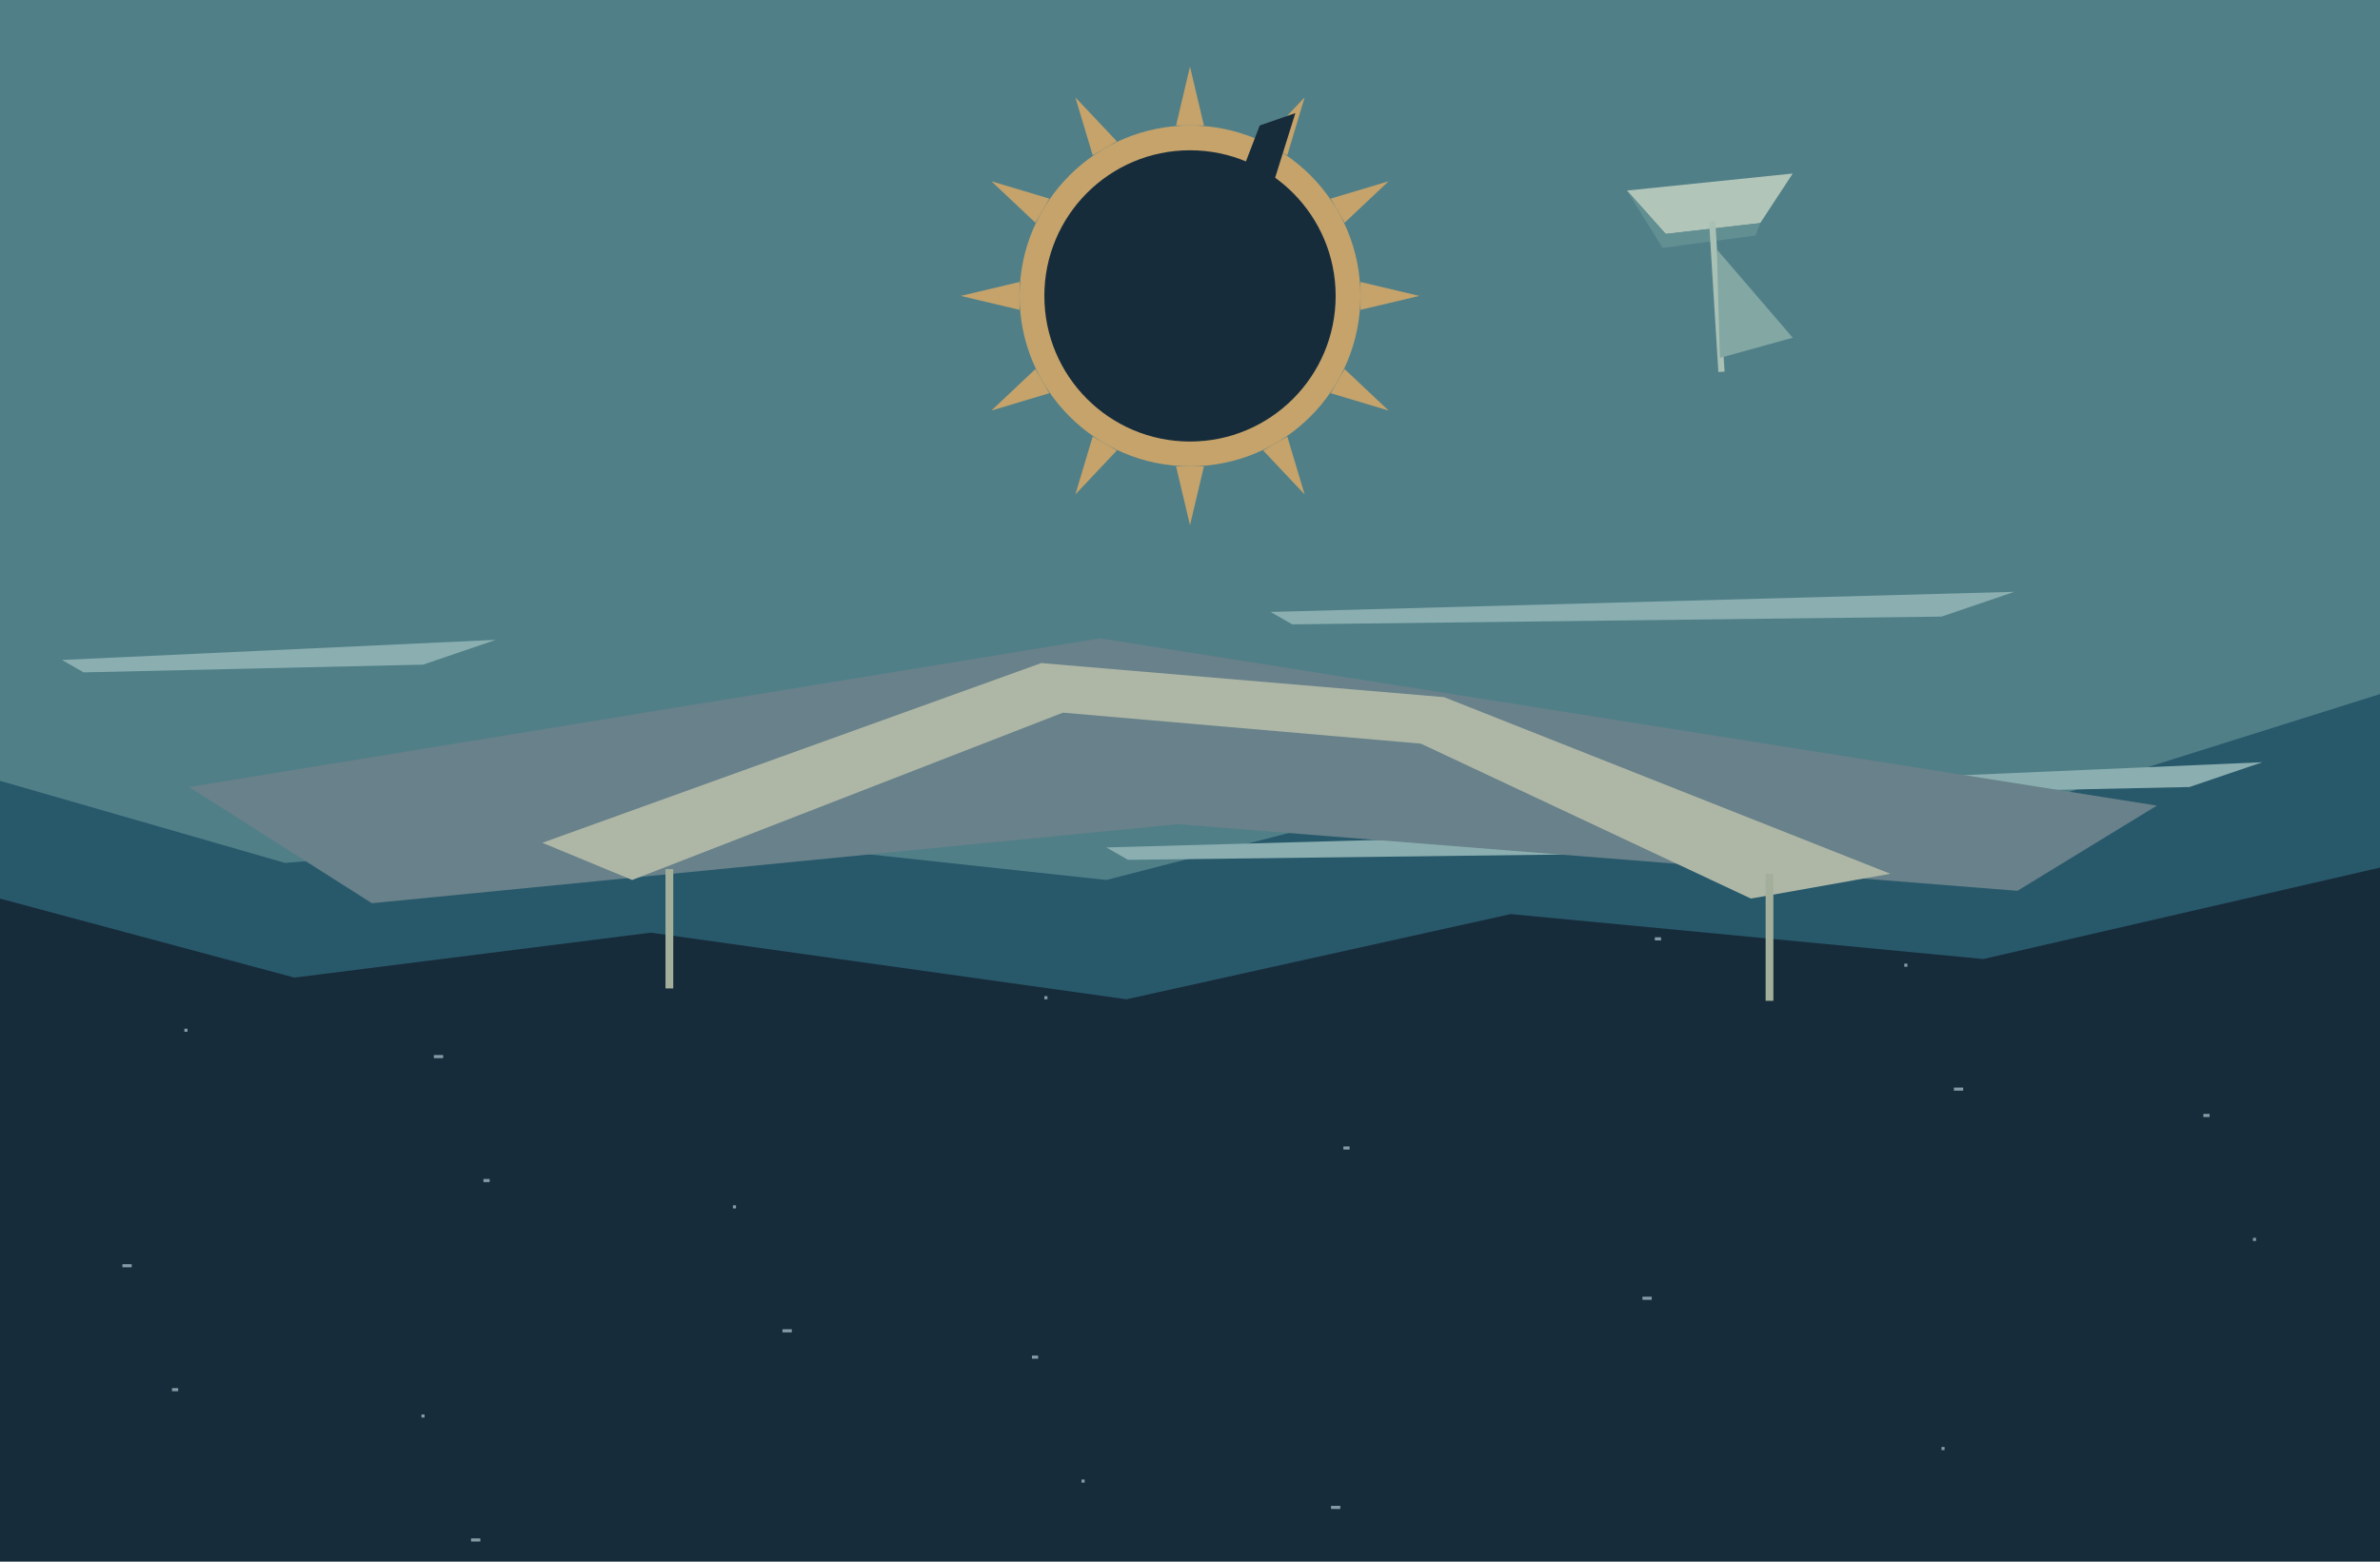
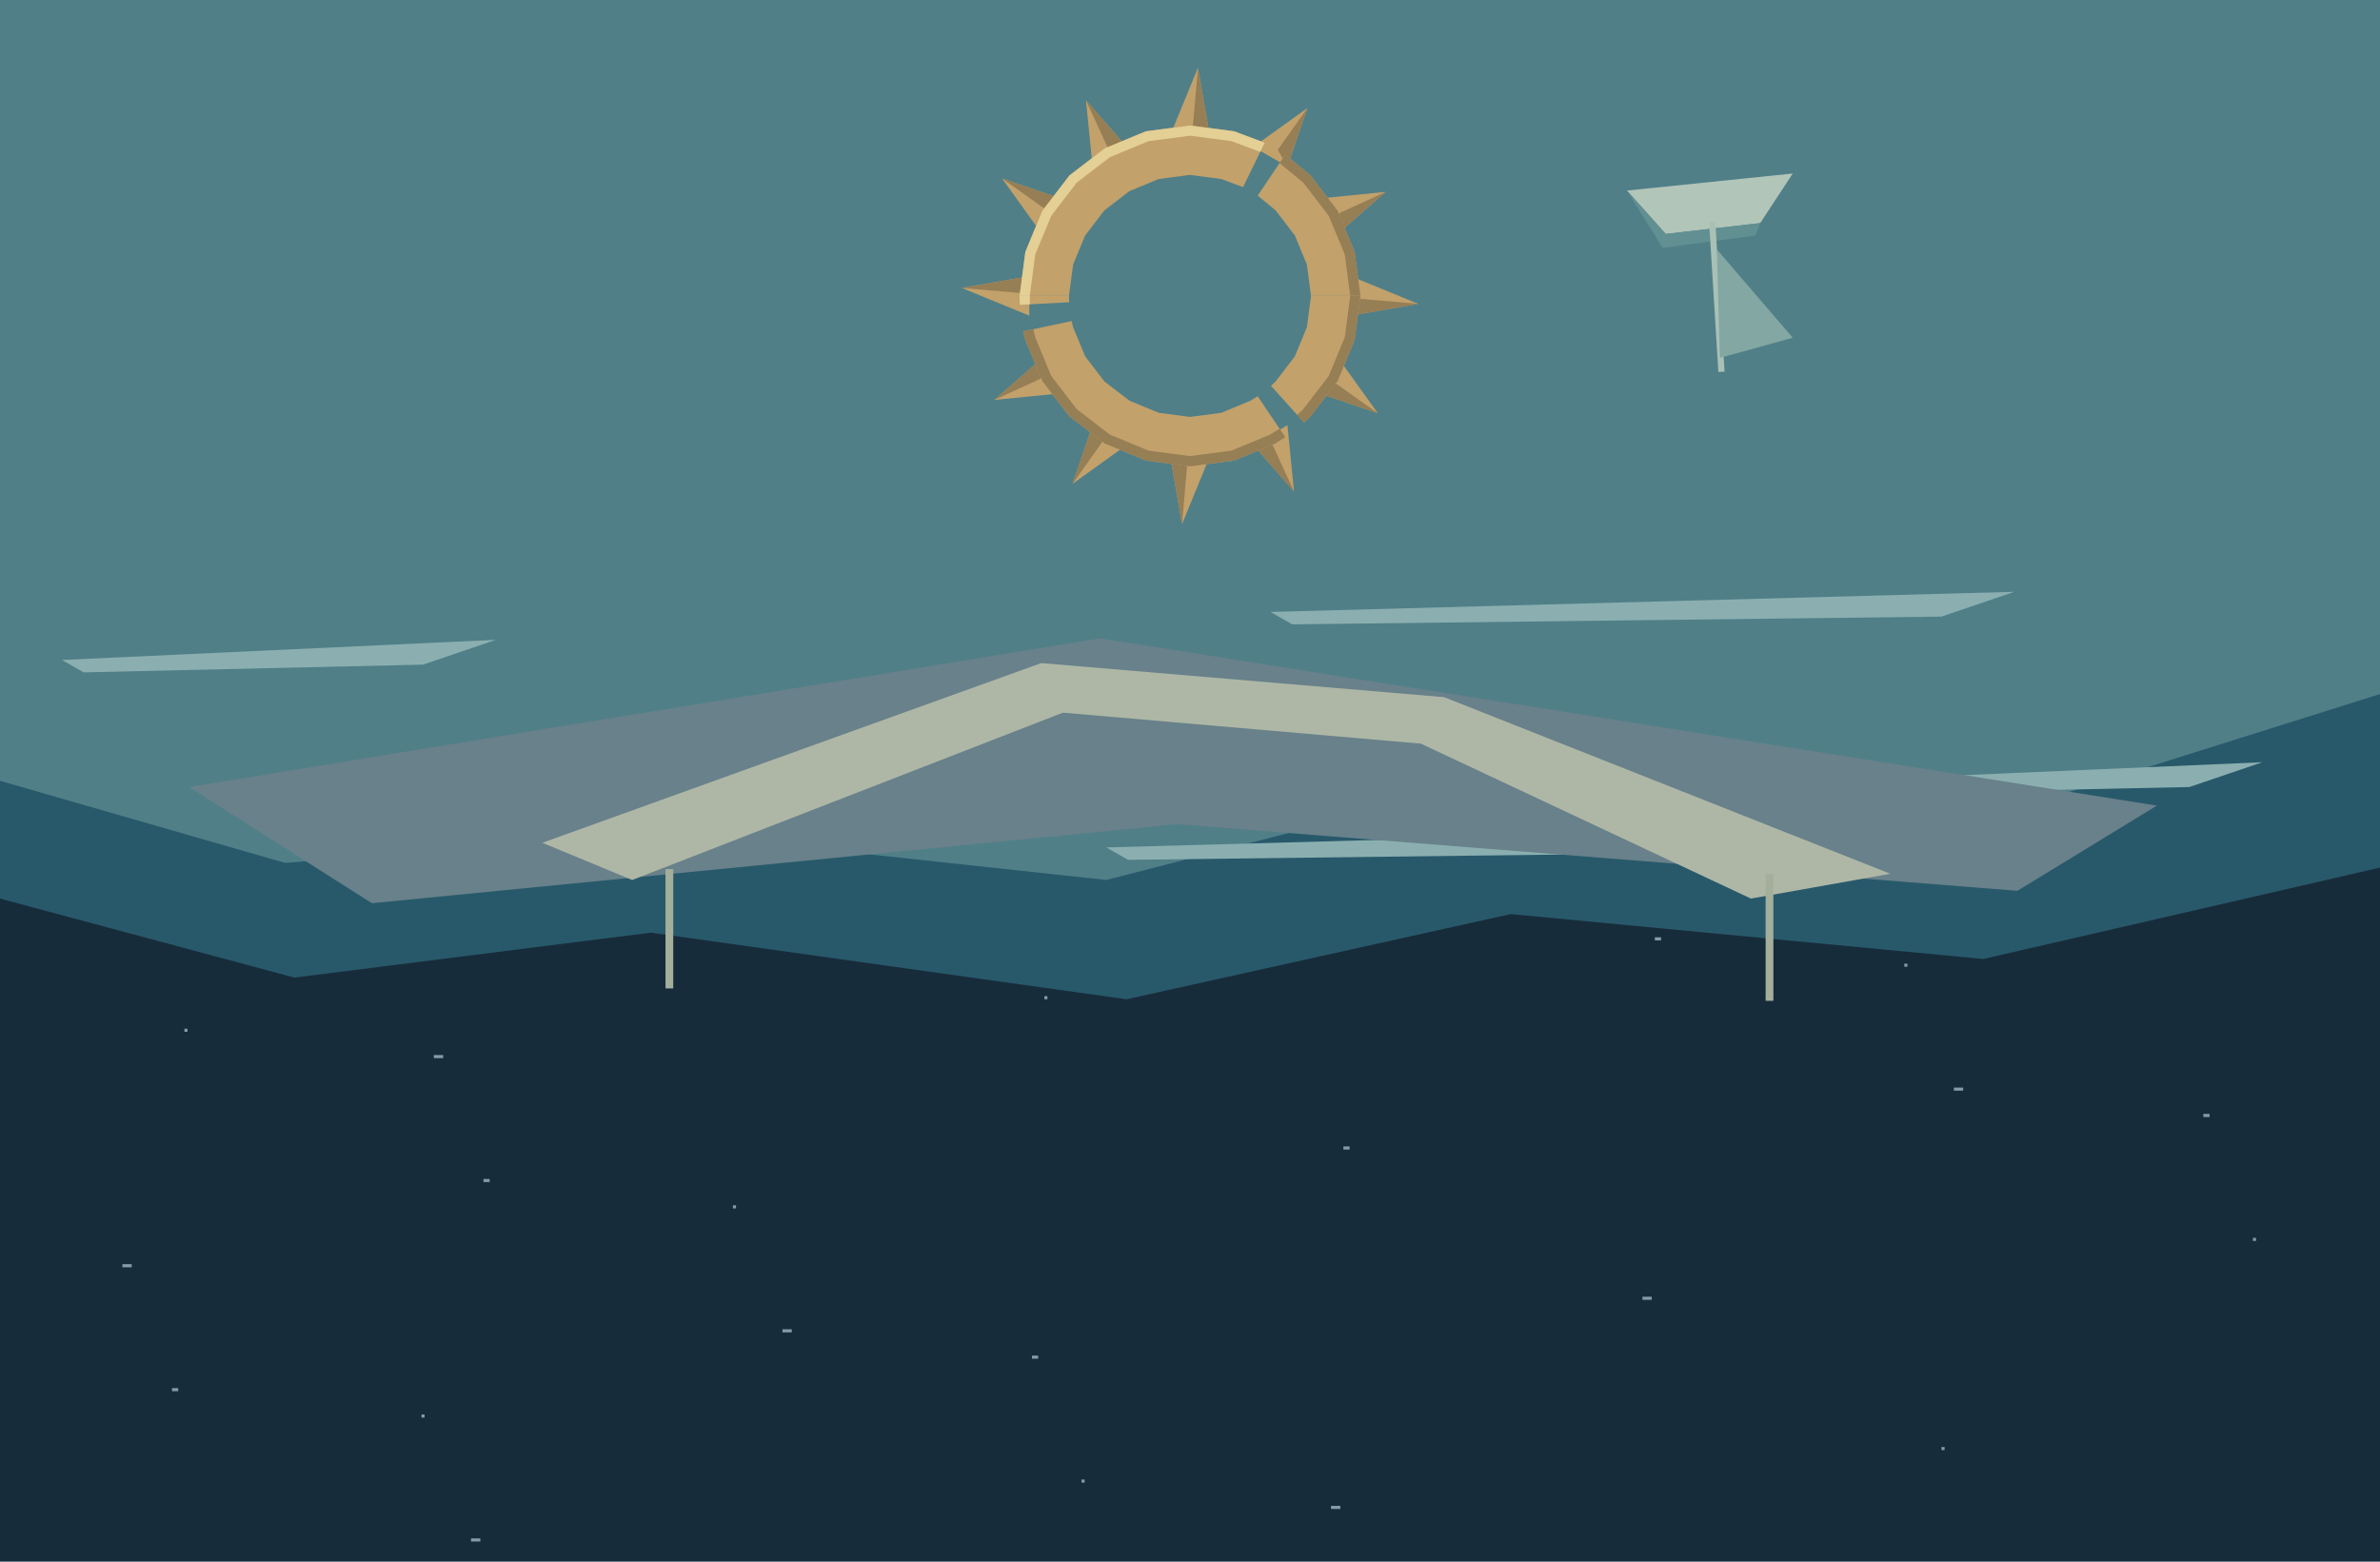
<svg xmlns="http://www.w3.org/2000/svg" width="1536" height="1008" viewBox="0 0 1536 1008">
  <path d="M0 0h1536v1008h-1536Z" fill="#172c3b" />
  <path d="M71 40h2v2h-2Z" fill="#849ca6" />
  <path d="M264 137h4v2h-4Z" fill="#849ca6" />
  <path d="M457 234h6v2h-6Z" fill="#849ca6" />
  <path d="M650 331h2v2h-2Z" fill="#849ca6" />
  <path d="M843 428h4v2h-4Z" fill="#849ca6" />
  <path d="M1036 525h6v2h-6Z" fill="#849ca6" />
  <path d="M1229 622h2v2h-2Z" fill="#849ca6" />
  <path d="M1422 719h4v2h-4Z" fill="#849ca6" />
  <path d="M79 816h6v2h-6Z" fill="#849ca6" />
  <path d="M272 913h2v2h-2Z" fill="#849ca6" />
  <path d="M465 2h4v2h-4Z" fill="#849ca6" />
  <path d="M658 99h6v2h-6Z" fill="#849ca6" />
  <path d="M851 196h2v2h-2Z" fill="#849ca6" />
  <path d="M1044 293h4v2h-4Z" fill="#849ca6" />
  <path d="M1237 390h6v2h-6Z" fill="#849ca6" />
  <path d="M1430 487h2v2h-2Z" fill="#849ca6" />
  <path d="M87 584h4v2h-4Z" fill="#849ca6" />
  <path d="M280 681h6v2h-6Z" fill="#849ca6" />
  <path d="M473 778h2v2h-2Z" fill="#849ca6" />
  <path d="M666 875h4v2h-4Z" fill="#849ca6" />
  <path d="M859 972h6v2h-6Z" fill="#849ca6" />
  <path d="M1052 61h2v2h-2Z" fill="#849ca6" />
  <path d="M1245 158h4v2h-4Z" fill="#849ca6" />
  <path d="M1438 255h6v2h-6Z" fill="#849ca6" />
  <path d="M95 352h2v2h-2Z" fill="#849ca6" />
  <path d="M288 449h4v2h-4Z" fill="#849ca6" />
  <path d="M481 546h6v2h-6Z" fill="#849ca6" />
  <path d="M674 643h2v2h-2Z" fill="#849ca6" />
  <path d="M867 740h4v2h-4Z" fill="#849ca6" />
  <path d="M1060 837h6v2h-6Z" fill="#849ca6" />
  <path d="M1253 934h2v2h-2Z" fill="#849ca6" />
  <path d="M1446 23h4v2h-4Z" fill="#849ca6" />
  <path d="M103 120h6v2h-6Z" fill="#849ca6" />
  <path d="M296 217h2v2h-2Z" fill="#849ca6" />
  <path d="M489 314h4v2h-4Z" fill="#849ca6" />
  <path d="M682 411h6v2h-6Z" fill="#849ca6" />
  <path d="M875 508h2v2h-2Z" fill="#849ca6" />
  <path d="M1068 605h4v2h-4Z" fill="#849ca6" />
  <path d="M1261 702h6v2h-6Z" fill="#849ca6" />
  <path d="M1454 799h2v2h-2Z" fill="#849ca6" />
  <path d="M111 896h4v2h-4Z" fill="#849ca6" />
  <path d="M304 993h6v2h-6Z" fill="#849ca6" />
  <path d="M497 82h2v2h-2Z" fill="#849ca6" />
  <path d="M690 179h4v2h-4Z" fill="#849ca6" />
  <path d="M883 276h6v2h-6Z" fill="#849ca6" />
  <path d="M1076 373h2v2h-2Z" fill="#849ca6" />
  <path d="M1269 470h4v2h-4Z" fill="#849ca6" />
  <path d="M1462 567h6v2h-6Z" fill="#849ca6" />
  <path d="M119 664h2v2h-2Z" fill="#849ca6" />
  <path d="M312 761h4v2h-4Z" fill="#849ca6" />
  <path d="M505 858h6v2h-6Z" fill="#849ca6" />
  <path d="M698 955h2v2h-2Z" fill="#849ca6" />
  <path d="M891 44h4v2h-4Z" fill="#849ca6" />
  <polygon points="0,0 1536,0 1536,560 1280,619 975,590 727,645 420,602 190,631 0,580" fill="#28596b" />
  <polygon points="0,0 1536,0 1536,448 1250,538 951,507 714,568 427,537 184,557 0,504" fill="#507f88" />
  <polygon points="40,426 320,413 273,429 54,434" fill="#8bafb0" />
  <polygon points="360,470 680,457 633,473 374,478" fill="#8bafb0" />
  <polygon points="820,395 1300,382 1253,398 834,403" fill="#8bafb0" />
  <polygon points="1160,505 1460,492 1413,508 1174,513" fill="#8bafb0" />
  <polygon points="220,542 410,529 363,545 234,550" fill="#8bafb0" />
  <polygon points="714,547 1184,534 1137,550 728,555" fill="#8bafb0" />
  <polygon points="1050,123 1157,112 1136,144 1075,151" fill="#b2c5b9" />
  <polygon points="1050,123 1075,151 1136,144 1133,152 1073,160" fill="#628f92" />
  <polyline points="1105,143 1111,240" fill="none" stroke="#a9c1b5" stroke-width="4" />
  <polygon points="1108,161 1110,231 1157,218" fill="#83a7a3" />
  <polygon points="122,508 710,412 1392,520 1302,575 760,532 240,583" fill="#68818a" />
  <polygon points="350,544 672,428 932,450 1220,564 1130,580 917,480 686,460 408,568" fill="#aeb7a6" />
  <polyline points="432,561 432,638" fill="none" stroke="#a3af9b" stroke-width="5" />
  <polyline points="1142,564 1142,646" fill="none" stroke="#a3af9b" stroke-width="5" />
-   <polygon points="878,200 916,191 878,182" fill="#c5a36b" />
-   <polygon points="858.763,253.794 896.172,265 867.763,238.206" fill="#c5a36b" />
-   <polygon points="815.206,290.763 842,319.172 830.794,281.763" fill="#c5a36b" />
-   <polygon points="759,301 768,339 777,301" fill="#c5a36b" />
-   <polygon points="705.206,281.763 694,319.172 720.794,290.763" fill="#c5a36b" />
-   <polygon points="668.237,238.206 639.828,265 677.237,253.794" fill="#c5a36b" />
-   <polygon points="658,182 620,191 658,200" fill="#c5a36b" />
-   <polygon points="677.237,128.206 639.828,117 668.237,143.794" fill="#c5a36b" />
-   <polygon points="720.794,91.237 694,62.828 705.206,100.237" fill="#c5a36b" />
-   <polygon points="777,81 768,43 759,81" fill="#c5a36b" />
-   <polygon points="830.794,100.237 842,62.828 815.206,91.237" fill="#c5a36b" />
-   <polygon points="867.763,143.794 896.172,117 858.763,128.206" fill="#c5a36b" />
-   <ellipse cx="768" cy="191" rx="110" ry="110" fill="#c5a36b" />
-   <ellipse cx="768" cy="191" rx="94" ry="94" fill="#172c3b" />
-   <polygon points="813,81 836,73 795,204 770,193" fill="#172c3b" />
+   <g data-symbol="hollow-sun">
+     <polygon points="755.26,87.28 773.14,43.69 780.74,87.28" fill="#c2a16b" />
+     <polygon points="773.14,43.69 780.74,87.28 769.92,81.02" fill="#967e55" />
+     <polygon points="808.83,94.81 843.78,69.73 830.89,107.54" fill="#c2a16b" />
+     <polygon points="843.78,69.73 830.89,107.54 824.65,96.71" fill="#967e55" />
+     <polygon points="851.46,128.11 894.26,123.87 864.19,150.17" fill="#c2a16b" />
+     <polygon points="894.26,123.87 864.19,150.17 864.21,137.67" fill="#967e55" />
+     <polygon points="871.72,178.26 915.31,196.14 871.72,203.74" fill="#c2a16b" />
+     <polygon points="915.31,196.14 871.72,203.74 877.98,192.92" fill="#967e55" />
+     <polygon points="864.19,231.83 889.27,266.78 851.46,253.89" fill="#c2a16b" />
+     <polygon points="889.27,266.78 851.46,253.89 862.29,247.65" fill="#967e55" />
+     <polygon points="830.89,274.46 835.13,317.26 808.83,287.19" fill="#c2a16b" />
+     <polygon points="835.13,317.26 808.83,287.19 821.33,287.21" fill="#967e55" />
+     <polygon points="780.74,294.72 762.86,338.31 755.26,294.72" fill="#c2a16b" />
+     <polygon points="762.86,338.31 755.26,294.72 766.08,300.98" fill="#967e55" />
+     <polygon points="727.17,287.19 692.22,312.27 705.11,274.46" fill="#c2a16b" />
+     <polygon points="692.22,312.27 705.11,274.46 711.35,285.29" fill="#967e55" />
+     <polygon points="684.54,253.89 641.74,258.13 671.81,231.83" fill="#c2a16b" />
+     <polygon points="641.74,258.13 671.81,231.83 671.79,244.33" fill="#967e55" />
+     <polygon points="664.28,203.74 620.69,185.86 664.28,178.26" fill="#c2a16b" />
+     <polygon points="620.69,185.86 664.28,178.26 658.02,189.08" fill="#967e55" />
+     <polygon points="671.81,150.17 646.73,115.22 684.54,128.11" fill="#c2a16b" />
+     <polygon points="646.73,115.22 684.54,128.11 673.71,134.35" fill="#967e55" />
+     <polygon points="705.11,107.54 700.87,64.74 727.17,94.81" fill="#c2a16b" />
+     <polygon points="700.87,64.74 727.17,94.81 714.67,94.79" fill="#967e55" />
+     <polygon points="829.51,99.81 845.78,113.22 863.26,136 874.25,162.53 878,191 846.1,191 843.44,170.79 835.64,151.95 823.23,135.77 811.67,126.25" fill="#c2a16b" />
+     <polygon points="829.51,99.81 845.78,113.22 863.26,136 874.25,162.53 878,191 871.4,191 867.88,164.24 857.55,139.3 841.11,117.89 825.82,105.28" fill="#967e55" />
+     <polygon points="878,191 874.25,219.47 863.26,246 845.78,268.78 841.6,272.75 820.26,249.04 823.23,246.23 835.64,230.05 843.44,211.21 846.1,191" fill="#c2a16b" />
+     <polygon points="878,191 874.25,219.47 863.26,246 845.78,268.78 841.6,272.75 837.19,267.84 841.11,264.11 857.55,242.7 867.88,217.76 871.4,191" fill="#967e55" />
+     <polygon points="829.51,282.19 823,286.26 796.47,297.25 768,301 768,269.1 788.21,266.44 807.05,258.64 811.67,255.75" fill="#c2a16b" />
+     <polygon points="829.51,282.19 823,286.26 796.47,297.25 768,301 768,294.4 794.76,290.88 819.7,280.55 825.82,276.72" fill="#967e55" />
+     <polygon points="768,301 739.53,297.25 713,286.26 690.22,268.78 672.74,246 661.75,219.47 660.4,213.87 691.61,207.24 692.56,211.21 700.36,230.05 712.77,246.23 728.95,258.64 747.79,266.44 768,269.1" fill="#c2a16b" />
+     <polygon points="768,301 739.53,297.25 713,286.26 690.22,268.78 672.74,246 661.75,219.47 660.4,213.87 666.86,212.5 668.12,217.76 678.45,242.7 694.89,264.11 716.3,280.55 741.24,290.88 768,294.4" fill="#967e55" />
+     <polygon points="658.15,196.76 658,191 689.9,191 690.01,195.09" fill="#c2a16b" />
+     <polygon points="658.15,196.76 658,191 664.6,191 664.74,196.41" fill="#e4cf94" />
+     <polygon points="658,191 661.75,162.53 672.74,136 690.22,113.22 713,95.74 739.53,84.75 768,81 796.47,84.75 816.22,92.13 802.24,120.8 788.21,115.56 768,112.9 747.79,115.56 728.95,123.36 712.77,135.77 700.36,151.95 692.56,170.79 689.9,191" fill="#c2a16b" />
+     <polygon points="658,191 661.75,162.53 672.74,136 690.22,113.22 713,95.74 739.53,84.75 768,81 796.47,84.75 816.22,92.13 813.33,98.06 794.76,91.12 768,87.6 741.24,91.12 716.3,101.45 694.89,117.89 678.45,139.3 668.12,164.24 664.6,191" fill="#e4cf94" />
+   </g>
</svg>
